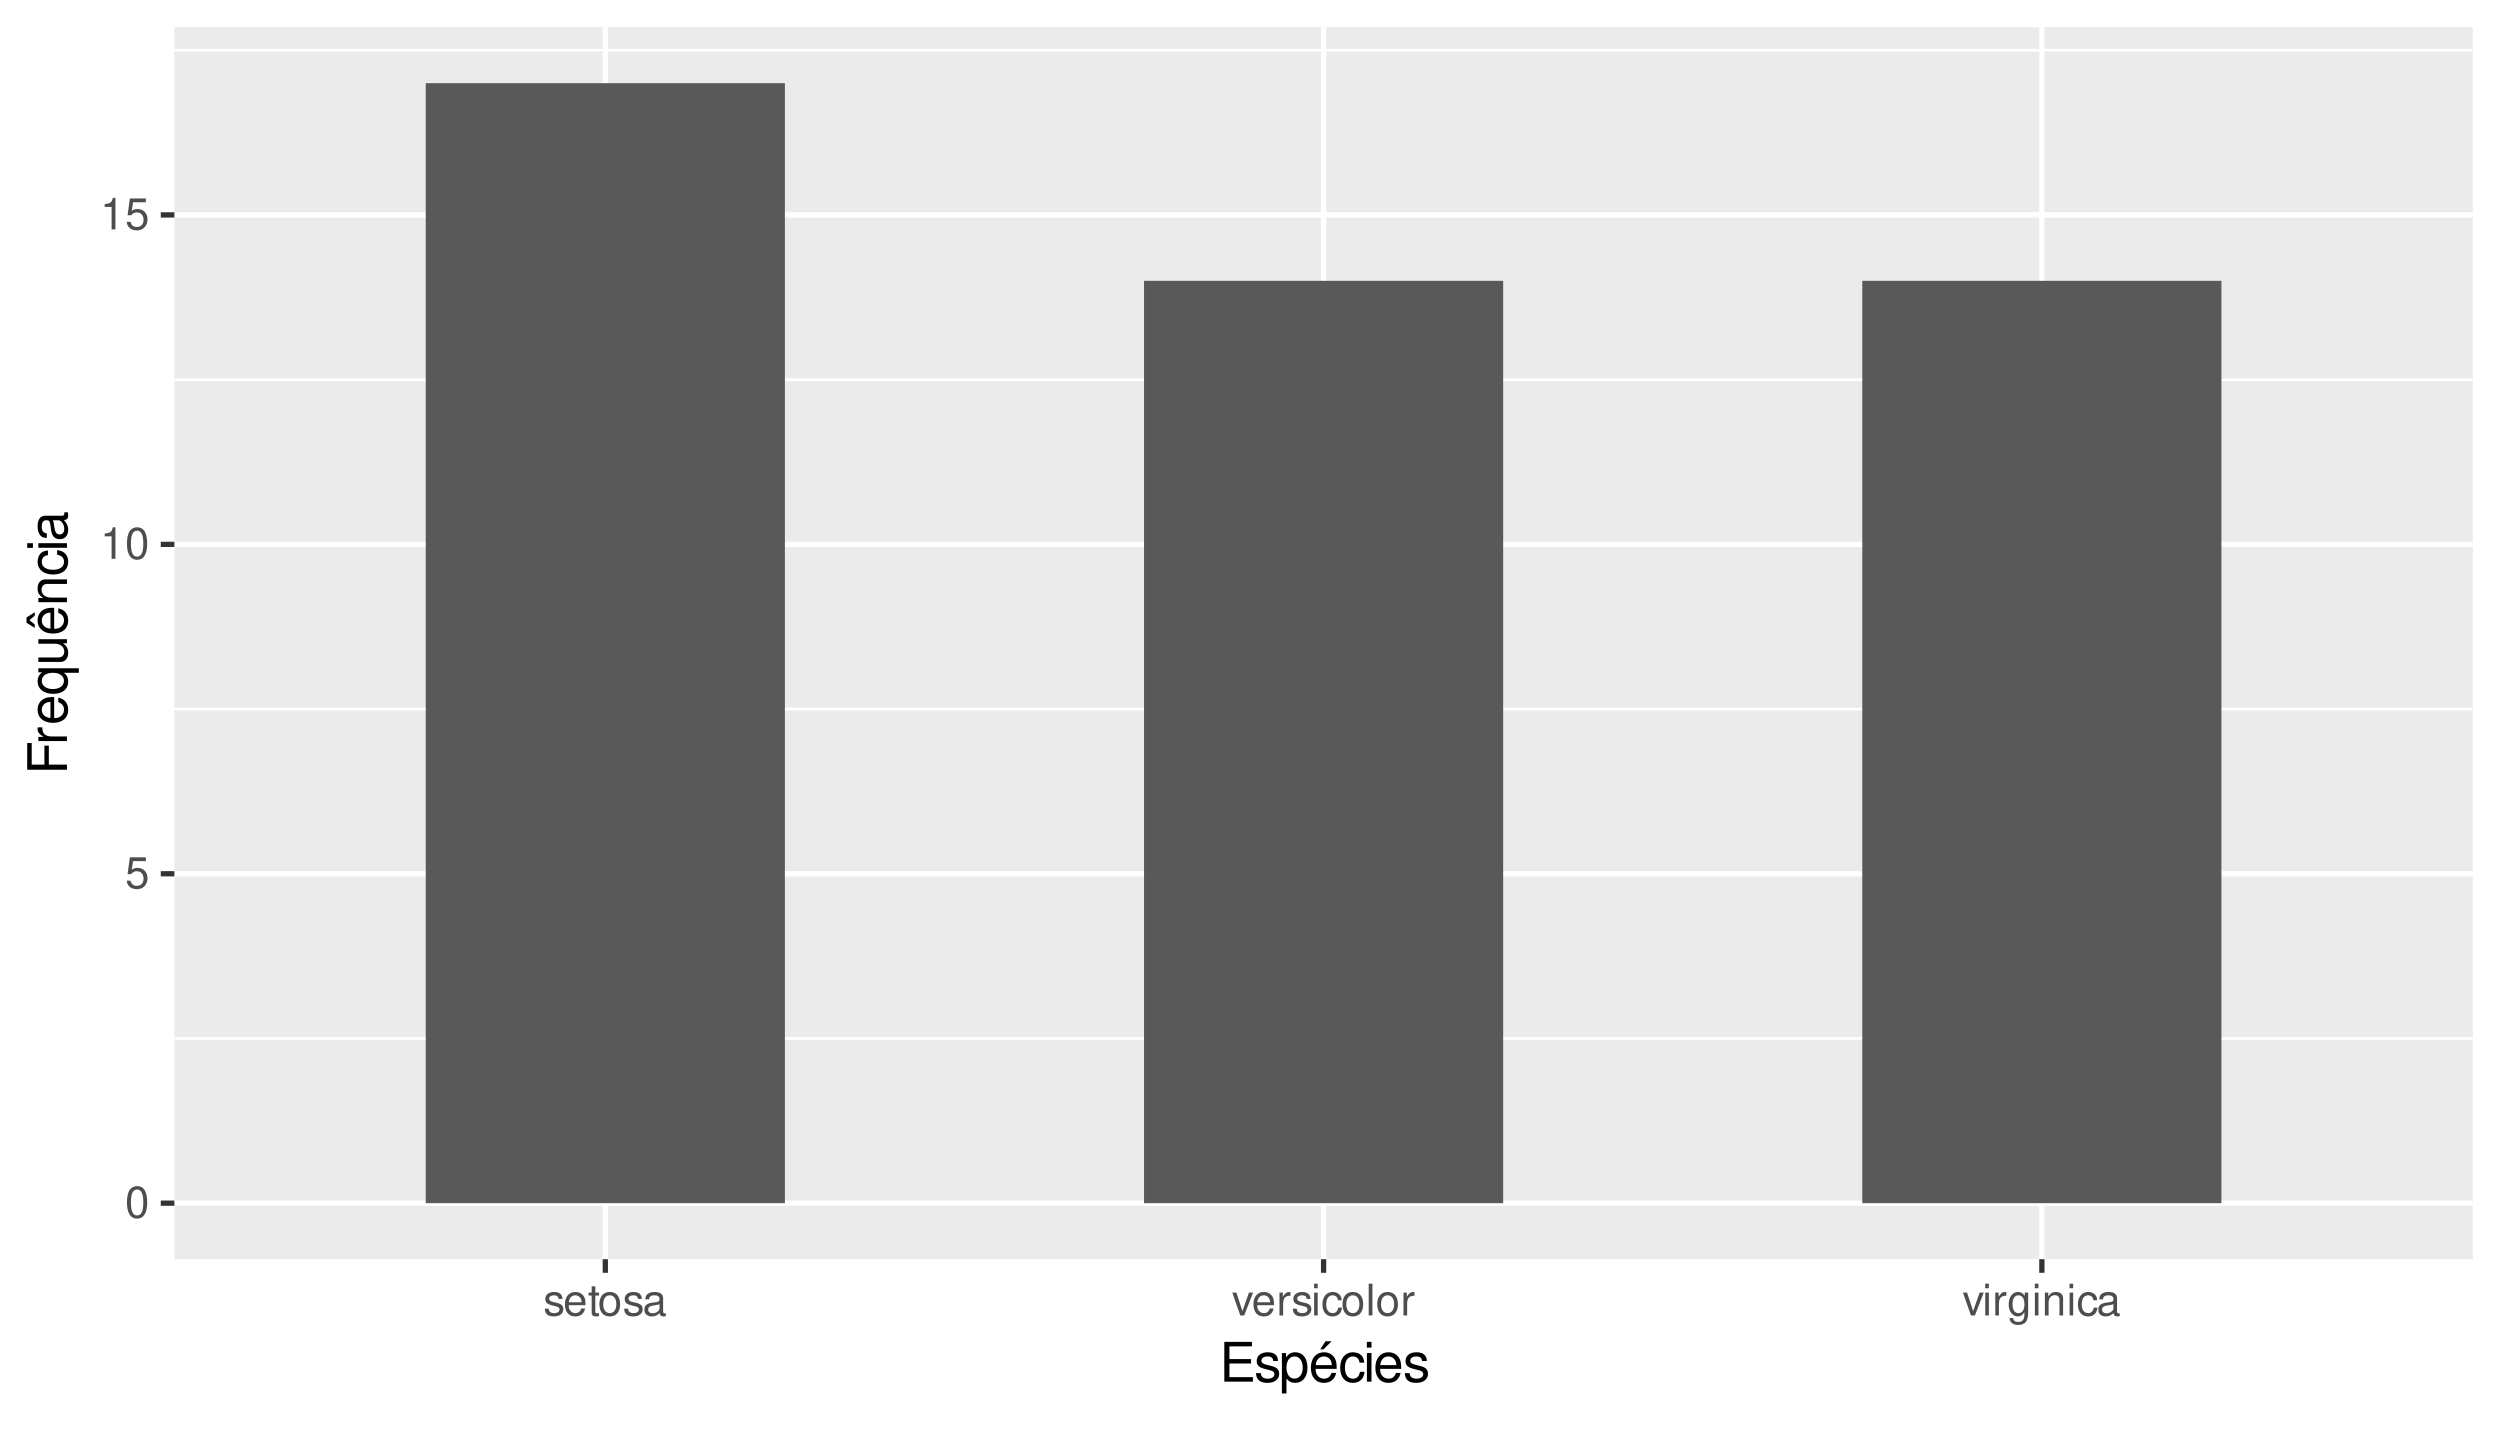
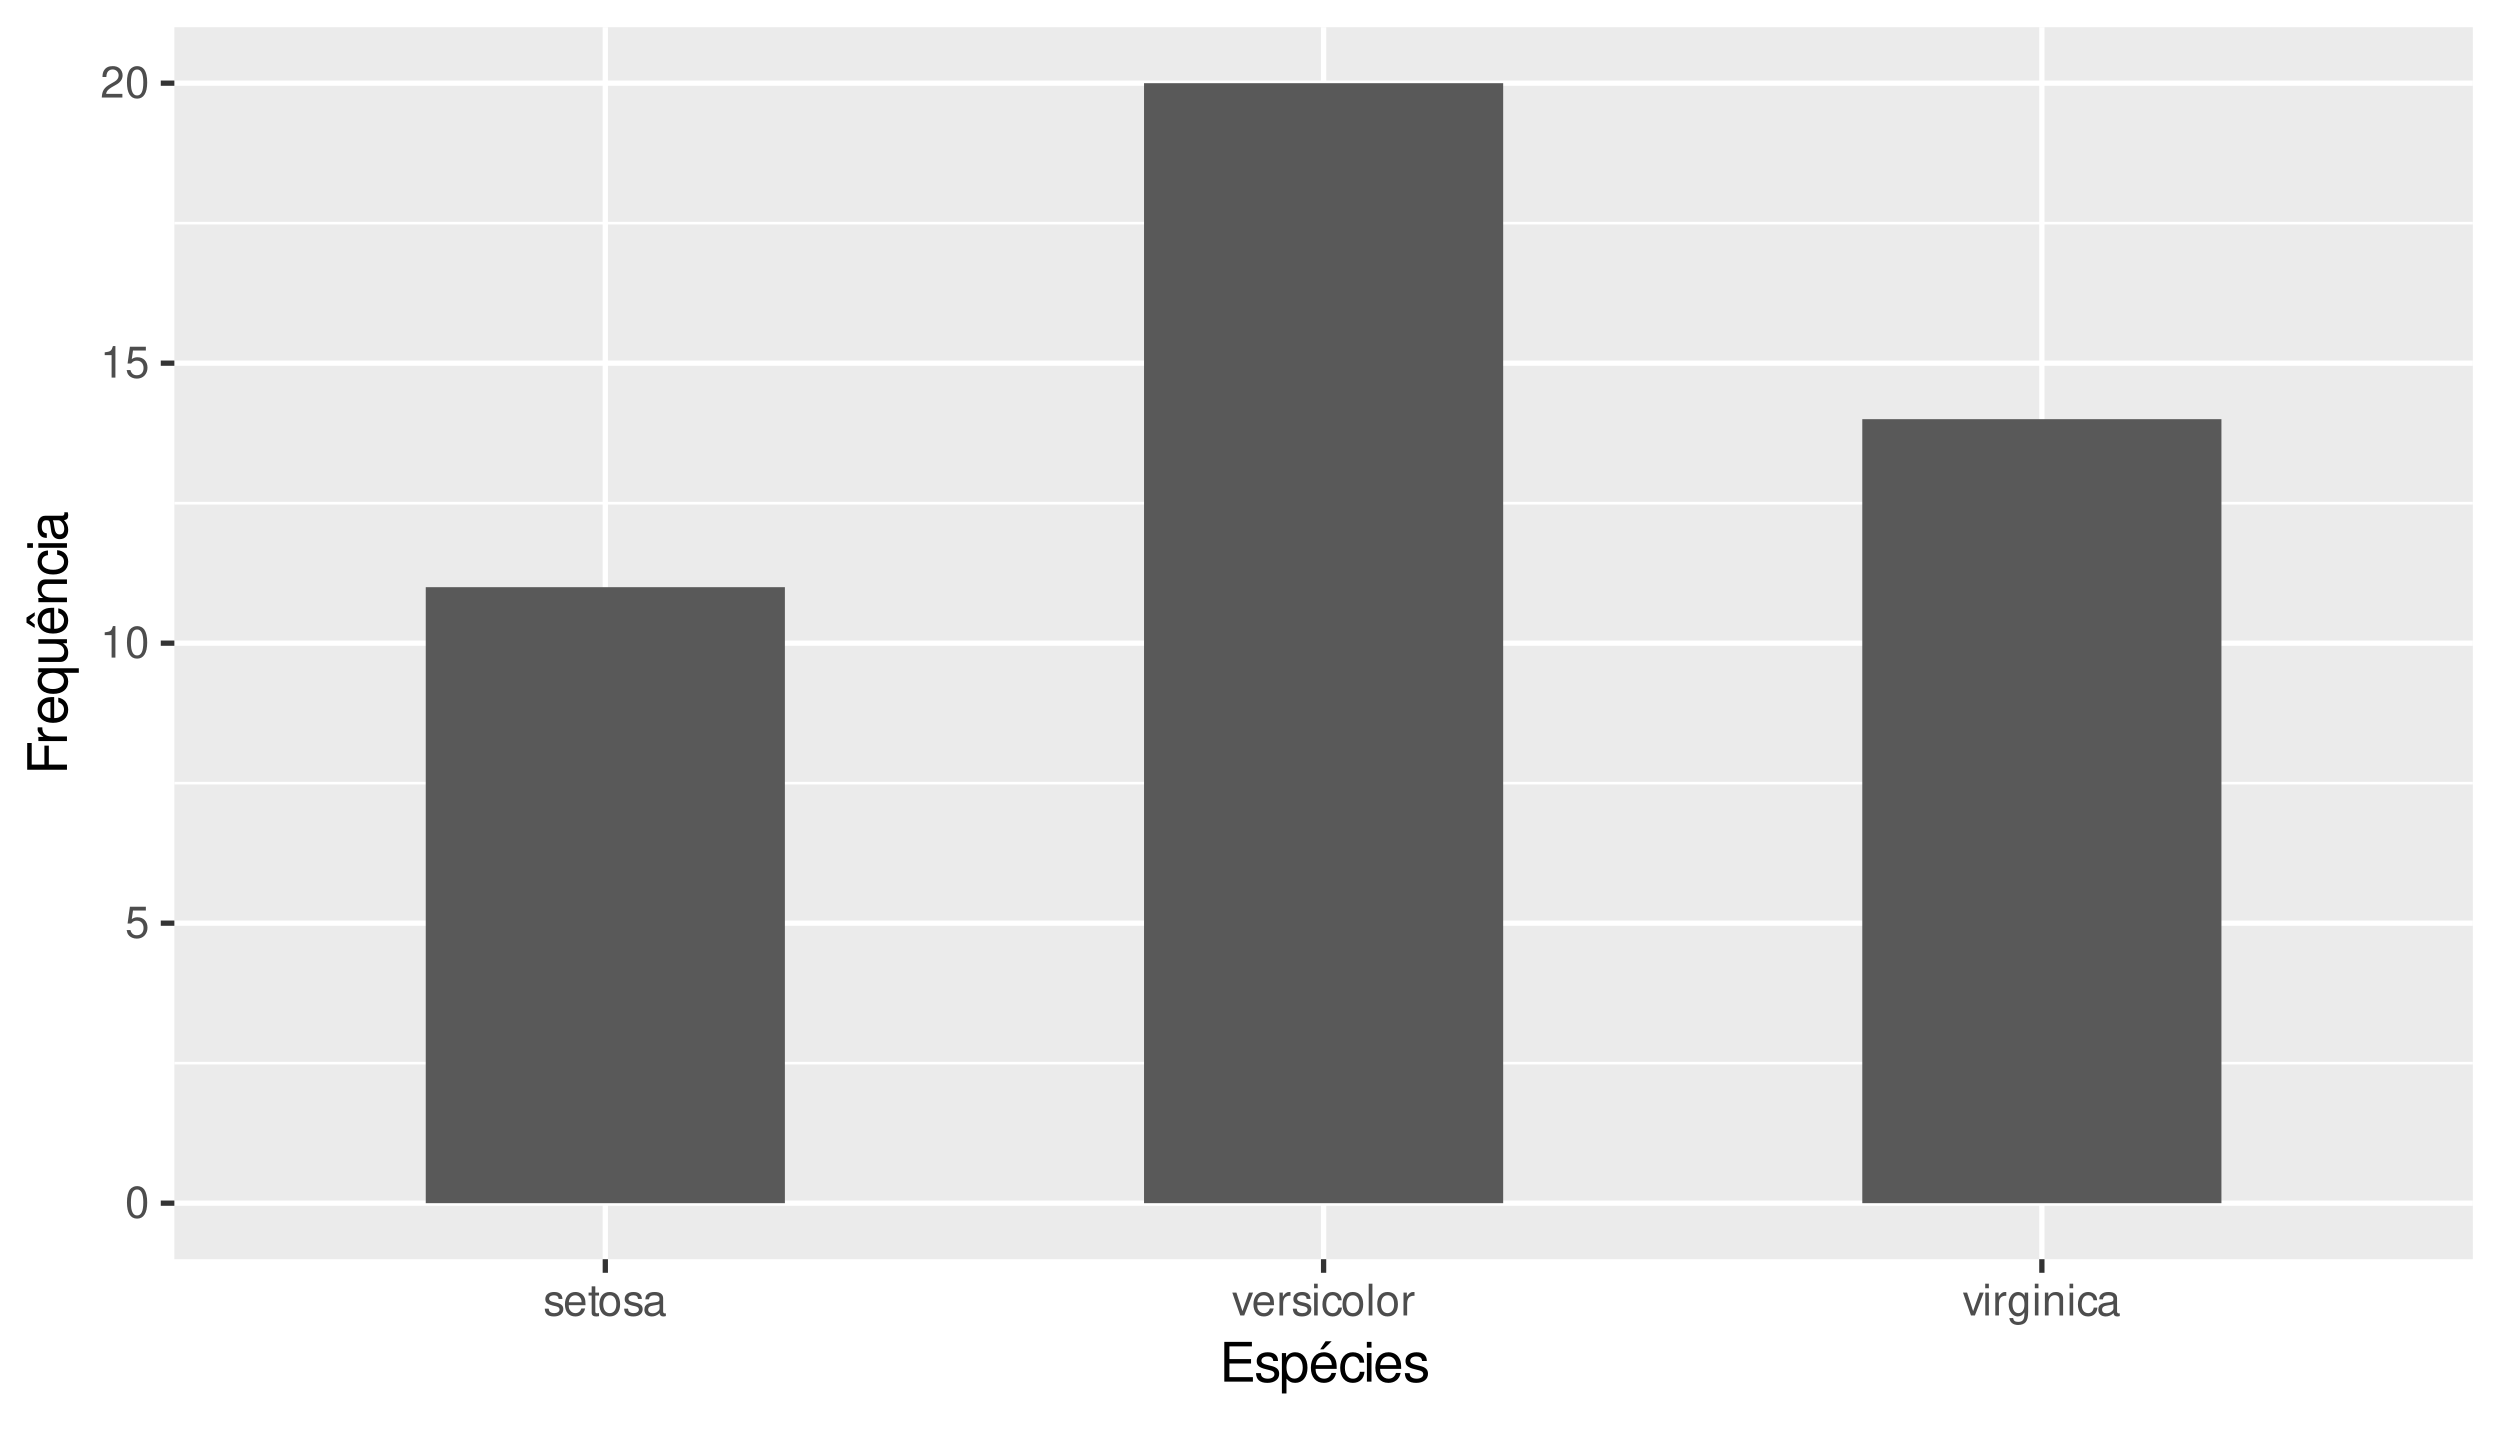
<svg xmlns="http://www.w3.org/2000/svg" xmlns:xlink="http://www.w3.org/1999/xlink" width="504pt" height="288pt" viewBox="0 0 504 288" version="1.1">
  <defs>
    <g>
      <symbol overflow="visible" id="glyph0-0">
        <path style="stroke:none;" d="" />
      </symbol>
      <symbol overflow="visible" id="glyph0-1">
        <path style="stroke:none;" d="M 2.422 -6.359 C 1.844 -6.359 1.312 -6.094 0.984 -5.672 C 0.578 -5.109 0.375 -4.25 0.375 -3.078 C 0.375 -0.938 1.078 0.203 2.422 0.203 C 3.734 0.203 4.453 -0.938 4.453 -3.031 C 4.453 -4.25 4.266 -5.078 3.859 -5.672 C 3.531 -6.109 3.016 -6.359 2.422 -6.359 Z M 2.422 -5.672 C 3.25 -5.672 3.672 -4.828 3.672 -3.094 C 3.672 -1.281 3.266 -0.438 2.406 -0.438 C 1.578 -0.438 1.172 -1.312 1.172 -3.062 C 1.172 -4.828 1.578 -5.672 2.422 -5.672 Z M 2.422 -5.672 " />
      </symbol>
      <symbol overflow="visible" id="glyph0-2">
        <path style="stroke:none;" d="M 4.188 -6.234 L 0.969 -6.234 L 0.5 -2.844 L 1.219 -2.844 C 1.578 -3.266 1.875 -3.422 2.359 -3.422 C 3.203 -3.422 3.719 -2.844 3.719 -1.922 C 3.719 -1.031 3.203 -0.484 2.359 -0.484 C 1.688 -0.484 1.266 -0.828 1.078 -1.531 L 0.312 -1.531 C 0.406 -1.016 0.5 -0.781 0.688 -0.547 C 1.031 -0.078 1.672 0.203 2.375 0.203 C 3.641 0.203 4.516 -0.719 4.516 -2.031 C 4.516 -3.266 3.688 -4.109 2.5 -4.109 C 2.062 -4.109 1.703 -4 1.344 -3.734 L 1.594 -5.469 L 4.188 -5.469 Z M 4.188 -6.234 " />
      </symbol>
      <symbol overflow="visible" id="glyph0-3">
        <path style="stroke:none;" d="M 2.281 -4.531 L 2.281 0 L 3.047 0 L 3.047 -6.359 L 2.547 -6.359 C 2.266 -5.391 2.094 -5.25 0.891 -5.094 L 0.891 -4.531 Z M 2.281 -4.531 " />
      </symbol>
      <symbol overflow="visible" id="glyph0-4">
+         <path style="stroke:none;" d="M 4.453 -0.766 L 1.172 -0.766 C 1.25 -1.297 1.531 -1.625 2.297 -2.094 L 3.172 -2.594 C 4.047 -3.062 4.5 -3.719 4.5 -4.5 C 4.5 -5.031 4.281 -5.531 3.922 -5.875 C 3.547 -6.203 3.094 -6.359 2.5 -6.359 C 1.703 -6.359 1.125 -6.078 0.781 -5.531 C 0.547 -5.203 0.453 -4.797 0.438 -4.156 L 1.219 -4.156 C 1.234 -4.594 1.297 -4.844 1.406 -5.062 C 1.594 -5.438 2 -5.688 2.469 -5.688 C 3.172 -5.688 3.703 -5.172 3.703 -4.484 C 3.703 -3.969 3.406 -3.531 2.859 -3.219 L 2.047 -2.75 C 0.75 -2 0.375 -1.406 0.297 -0.016 L 4.453 -0.016 Z M 4.453 -0.766 " />
+       </symbol>
+       <symbol overflow="visible" id="glyph0-5">
        <path style="stroke:none;" d="M 3.859 -3.328 C 3.844 -4.234 3.25 -4.734 2.188 -4.734 C 1.109 -4.734 0.406 -4.188 0.406 -3.328 C 0.406 -2.609 0.781 -2.266 1.875 -2 L 2.562 -1.844 C 3.062 -1.719 3.266 -1.531 3.266 -1.203 C 3.266 -0.766 2.844 -0.469 2.203 -0.469 C 1.797 -0.469 1.469 -0.594 1.281 -0.781 C 1.172 -0.922 1.125 -1.047 1.078 -1.375 L 0.297 -1.375 C 0.328 -0.312 0.938 0.203 2.141 0.203 C 3.297 0.203 4.031 -0.375 4.031 -1.266 C 4.031 -1.938 3.656 -2.328 2.734 -2.547 L 2.031 -2.703 C 1.438 -2.844 1.172 -3.047 1.172 -3.375 C 1.172 -3.797 1.562 -4.062 2.156 -4.062 C 2.75 -4.062 3.062 -3.812 3.078 -3.328 Z M 3.859 -3.328 " />
      </symbol>
-       <symbol overflow="visible" id="glyph0-5">
+       <symbol overflow="visible" id="glyph0-6">
        <path style="stroke:none;" d="M 4.516 -2.062 C 4.516 -2.766 4.453 -3.188 4.328 -3.531 C 4.031 -4.281 3.328 -4.734 2.469 -4.734 C 1.172 -4.734 0.359 -3.766 0.359 -2.25 C 0.359 -0.719 1.141 0.203 2.453 0.203 C 3.5 0.203 4.234 -0.391 4.422 -1.406 L 3.672 -1.406 C 3.469 -0.797 3.062 -0.469 2.469 -0.469 C 2 -0.469 1.609 -0.688 1.359 -1.078 C 1.188 -1.344 1.125 -1.594 1.125 -2.062 Z M 1.141 -2.656 C 1.203 -3.516 1.719 -4.062 2.453 -4.062 C 3.203 -4.062 3.719 -3.484 3.719 -2.656 Z M 1.141 -2.656 " />
      </symbol>
-       <symbol overflow="visible" id="glyph0-6">
+       <symbol overflow="visible" id="glyph0-7">
        <path style="stroke:none;" d="M 2.234 -4.609 L 1.484 -4.609 L 1.484 -5.875 L 0.75 -5.875 L 0.75 -4.609 L 0.125 -4.609 L 0.125 -4.016 L 0.75 -4.016 L 0.75 -0.531 C 0.75 -0.047 1.062 0.203 1.641 0.203 C 1.828 0.203 1.984 0.188 2.234 0.141 L 2.234 -0.469 C 2.125 -0.453 2.031 -0.438 1.875 -0.438 C 1.562 -0.438 1.484 -0.531 1.484 -0.859 L 1.484 -4.016 L 2.234 -4.016 Z M 2.234 -4.609 " />
      </symbol>
-       <symbol overflow="visible" id="glyph0-7">
+       <symbol overflow="visible" id="glyph0-8">
        <path style="stroke:none;" d="M 2.391 -4.734 C 1.094 -4.734 0.312 -3.812 0.312 -2.266 C 0.312 -0.719 1.094 0.203 2.406 0.203 C 3.703 0.203 4.484 -0.719 4.484 -2.234 C 4.484 -3.828 3.734 -4.734 2.391 -4.734 Z M 2.406 -4.062 C 3.234 -4.062 3.719 -3.391 3.719 -2.25 C 3.719 -1.156 3.203 -0.469 2.406 -0.469 C 1.578 -0.469 1.078 -1.156 1.078 -2.266 C 1.078 -3.391 1.578 -4.062 2.406 -4.062 Z M 2.406 -4.062 " />
      </symbol>
-       <symbol overflow="visible" id="glyph0-8">
+       <symbol overflow="visible" id="glyph0-9">
        <path style="stroke:none;" d="M 4.703 -0.438 C 4.625 -0.406 4.594 -0.406 4.547 -0.406 C 4.297 -0.406 4.156 -0.547 4.156 -0.781 L 4.156 -3.484 C 4.156 -4.297 3.547 -4.734 2.422 -4.734 C 1.734 -4.734 1.203 -4.547 0.891 -4.203 C 0.672 -3.969 0.594 -3.703 0.578 -3.25 L 1.312 -3.25 C 1.375 -3.812 1.703 -4.062 2.391 -4.062 C 3.062 -4.062 3.422 -3.812 3.422 -3.375 L 3.422 -3.188 C 3.406 -2.875 3.25 -2.75 2.656 -2.672 C 1.625 -2.547 1.453 -2.5 1.172 -2.391 C 0.641 -2.156 0.375 -1.766 0.375 -1.156 C 0.375 -0.328 0.953 0.203 1.875 0.203 C 2.469 0.203 2.922 0 3.453 -0.469 C 3.5 0 3.734 0.203 4.203 0.203 C 4.359 0.203 4.453 0.188 4.703 0.125 Z M 3.422 -1.453 C 3.422 -1.203 3.359 -1.062 3.125 -0.859 C 2.828 -0.578 2.469 -0.438 2.047 -0.438 C 1.469 -0.438 1.141 -0.719 1.141 -1.172 C 1.141 -1.656 1.453 -1.906 2.25 -2.016 C 3.031 -2.125 3.172 -2.156 3.422 -2.281 Z M 3.422 -1.453 " />
      </symbol>
-       <symbol overflow="visible" id="glyph0-9">
+       <symbol overflow="visible" id="glyph0-10">
        <path style="stroke:none;" d="M 2.5 0 L 4.281 -4.609 L 3.453 -4.609 L 2.141 -0.875 L 0.922 -4.609 L 0.094 -4.609 L 1.703 0 Z M 2.5 0 " />
      </symbol>
-       <symbol overflow="visible" id="glyph0-10">
+       <symbol overflow="visible" id="glyph0-11">
        <path style="stroke:none;" d="M 0.609 -4.609 L 0.609 0 L 1.344 0 L 1.344 -2.391 C 1.359 -3.5 1.812 -4 2.828 -3.969 L 2.828 -4.719 C 2.703 -4.734 2.625 -4.734 2.547 -4.734 C 2.062 -4.734 1.703 -4.453 1.281 -3.781 L 1.281 -4.609 Z M 0.609 -4.609 " />
      </symbol>
-       <symbol overflow="visible" id="glyph0-11">
+       <symbol overflow="visible" id="glyph0-12">
        <path style="stroke:none;" d="M 1.312 -4.609 L 0.594 -4.609 L 0.594 0 L 1.312 0 Z M 1.312 -6.406 L 0.578 -6.406 L 0.578 -5.484 L 1.312 -5.484 Z M 1.312 -6.406 " />
      </symbol>
-       <symbol overflow="visible" id="glyph0-12">
+       <symbol overflow="visible" id="glyph0-13">
        <path style="stroke:none;" d="M 4.141 -3.062 C 4.109 -3.516 4.016 -3.797 3.828 -4.062 C 3.516 -4.484 2.969 -4.734 2.328 -4.734 C 1.078 -4.734 0.266 -3.75 0.266 -2.219 C 0.266 -0.734 1.062 0.203 2.312 0.203 C 3.406 0.203 4.109 -0.453 4.203 -1.578 L 3.453 -1.578 C 3.328 -0.844 2.953 -0.469 2.328 -0.469 C 1.516 -0.469 1.031 -1.141 1.031 -2.219 C 1.031 -3.375 1.516 -4.062 2.312 -4.062 C 2.922 -4.062 3.312 -3.703 3.406 -3.062 Z M 4.141 -3.062 " />
      </symbol>
-       <symbol overflow="visible" id="glyph0-13">
+       <symbol overflow="visible" id="glyph0-14">
        <path style="stroke:none;" d="M 1.344 -6.406 L 0.594 -6.406 L 0.594 0 L 1.344 0 Z M 1.344 -6.406 " />
      </symbol>
-       <symbol overflow="visible" id="glyph0-14">
+       <symbol overflow="visible" id="glyph0-15">
        <path style="stroke:none;" d="M 3.547 -4.609 L 3.547 -3.938 C 3.188 -4.5 2.781 -4.734 2.203 -4.734 C 1.078 -4.734 0.312 -3.703 0.312 -2.219 C 0.312 -1.453 0.5 -0.891 0.891 -0.422 C 1.234 -0.016 1.672 0.203 2.141 0.203 C 2.703 0.203 3.094 -0.047 3.484 -0.625 L 3.484 -0.391 C 3.484 0.844 3.141 1.297 2.219 1.297 C 1.594 1.297 1.281 1.062 1.203 0.531 L 0.453 0.531 C 0.531 1.375 1.203 1.922 2.203 1.922 C 2.891 1.922 3.453 1.703 3.75 1.328 C 4.094 0.891 4.234 0.328 4.234 -0.75 L 4.234 -4.609 Z M 2.266 -4.062 C 3.047 -4.062 3.484 -3.406 3.484 -2.25 C 3.484 -1.125 3.031 -0.469 2.266 -0.469 C 1.516 -0.469 1.078 -1.141 1.078 -2.266 C 1.078 -3.391 1.516 -4.062 2.266 -4.062 Z M 2.266 -4.062 " />
      </symbol>
-       <symbol overflow="visible" id="glyph0-15">
+       <symbol overflow="visible" id="glyph0-16">
        <path style="stroke:none;" d="M 0.609 -4.609 L 0.609 0 L 1.359 0 L 1.359 -2.547 C 1.359 -3.484 1.844 -4.094 2.609 -4.094 C 3.188 -4.094 3.547 -3.75 3.547 -3.188 L 3.547 0 L 4.281 0 L 4.281 -3.484 C 4.281 -4.25 3.719 -4.734 2.828 -4.734 C 2.141 -4.734 1.703 -4.484 1.297 -3.828 L 1.297 -4.609 Z M 0.609 -4.609 " />
      </symbol>
      <symbol overflow="visible" id="glyph1-0">
        <path style="stroke:none;" d="" />
      </symbol>
      <symbol overflow="visible" id="glyph1-1">
        <path style="stroke:none;" d="M 2.016 -3.656 L 6.375 -3.656 L 6.375 -4.547 L 2.016 -4.547 L 2.016 -7.109 L 6.547 -7.109 L 6.547 -8.016 L 0.984 -8.016 L 0.984 0 L 6.75 0 L 6.75 -0.906 L 2.016 -0.906 Z M 2.016 -3.656 " />
      </symbol>
      <symbol overflow="visible" id="glyph1-2">
        <path style="stroke:none;" d="M 4.812 -4.156 C 4.812 -5.297 4.062 -5.922 2.734 -5.922 C 1.391 -5.922 0.516 -5.234 0.516 -4.172 C 0.516 -3.266 0.984 -2.844 2.344 -2.516 L 3.203 -2.297 C 3.844 -2.141 4.094 -1.906 4.094 -1.5 C 4.094 -0.953 3.547 -0.594 2.75 -0.594 C 2.25 -0.594 1.844 -0.734 1.609 -0.984 C 1.469 -1.141 1.391 -1.312 1.344 -1.719 L 0.375 -1.719 C 0.422 -0.391 1.172 0.25 2.672 0.25 C 4.125 0.25 5.047 -0.469 5.047 -1.578 C 5.047 -2.438 4.562 -2.906 3.422 -3.172 L 2.547 -3.391 C 1.797 -3.562 1.469 -3.812 1.469 -4.219 C 1.469 -4.75 1.953 -5.078 2.688 -5.078 C 3.438 -5.078 3.828 -4.766 3.844 -4.156 Z M 4.812 -4.156 " />
      </symbol>
      <symbol overflow="visible" id="glyph1-3">
        <path style="stroke:none;" d="M 0.594 2.391 L 1.516 2.391 L 1.516 -0.609 C 2 -0.016 2.547 0.25 3.281 0.25 C 4.781 0.25 5.75 -0.953 5.75 -2.781 C 5.75 -4.719 4.812 -5.922 3.281 -5.922 C 2.5 -5.922 1.875 -5.578 1.438 -4.891 L 1.438 -5.766 L 0.594 -5.766 Z M 3.125 -5.078 C 4.141 -5.078 4.797 -4.188 4.797 -2.812 C 4.797 -1.5 4.125 -0.609 3.125 -0.609 C 2.141 -0.609 1.516 -1.484 1.516 -2.844 C 1.516 -4.188 2.141 -5.078 3.125 -5.078 Z M 3.125 -5.078 " />
      </symbol>
      <symbol overflow="visible" id="glyph1-4">
        <path style="stroke:none;" d="M 5.641 -2.578 C 5.641 -3.453 5.578 -3.984 5.406 -4.406 C 5.031 -5.359 4.156 -5.922 3.078 -5.922 C 1.469 -5.922 0.438 -4.703 0.438 -2.812 C 0.438 -0.906 1.438 0.25 3.062 0.25 C 4.375 0.25 5.297 -0.5 5.516 -1.75 L 4.594 -1.75 C 4.344 -0.984 3.828 -0.594 3.094 -0.594 C 2.516 -0.594 2.016 -0.859 1.703 -1.344 C 1.484 -1.672 1.406 -2 1.391 -2.578 Z M 1.422 -3.328 C 1.5 -4.391 2.141 -5.078 3.062 -5.078 C 4 -5.078 4.656 -4.359 4.656 -3.328 Z M 3.391 -8.141 L 2.328 -6.516 L 2.984 -6.516 L 4.625 -8.141 Z M 3.391 -8.141 " />
      </symbol>
      <symbol overflow="visible" id="glyph1-5">
        <path style="stroke:none;" d="M 5.188 -3.828 C 5.141 -4.391 5.016 -4.75 4.797 -5.078 C 4.406 -5.609 3.703 -5.922 2.906 -5.922 C 1.344 -5.922 0.344 -4.703 0.344 -2.781 C 0.344 -0.922 1.328 0.25 2.891 0.25 C 4.266 0.25 5.141 -0.578 5.25 -1.984 L 4.328 -1.984 C 4.172 -1.062 3.703 -0.594 2.922 -0.594 C 1.906 -0.594 1.297 -1.422 1.297 -2.781 C 1.297 -4.219 1.891 -5.078 2.891 -5.078 C 3.656 -5.078 4.141 -4.625 4.25 -3.828 Z M 5.188 -3.828 " />
      </symbol>
      <symbol overflow="visible" id="glyph1-6">
        <path style="stroke:none;" d="M 1.656 -5.766 L 0.734 -5.766 L 0.734 0 L 1.656 0 Z M 1.656 -8.016 L 0.719 -8.016 L 0.719 -6.859 L 1.656 -6.859 Z M 1.656 -8.016 " />
      </symbol>
      <symbol overflow="visible" id="glyph1-7">
        <path style="stroke:none;" d="M 5.641 -2.578 C 5.641 -3.453 5.578 -3.984 5.406 -4.406 C 5.031 -5.359 4.156 -5.922 3.078 -5.922 C 1.469 -5.922 0.438 -4.703 0.438 -2.812 C 0.438 -0.906 1.438 0.25 3.062 0.25 C 4.375 0.25 5.297 -0.5 5.516 -1.75 L 4.594 -1.75 C 4.344 -0.984 3.828 -0.594 3.094 -0.594 C 2.516 -0.594 2.016 -0.859 1.703 -1.344 C 1.484 -1.672 1.406 -2 1.391 -2.578 Z M 1.422 -3.328 C 1.5 -4.391 2.141 -5.078 3.062 -5.078 C 4 -5.078 4.656 -4.359 4.656 -3.328 Z M 1.422 -3.328 " />
      </symbol>
      <symbol overflow="visible" id="glyph2-0">
        <path style="stroke:none;" d="" />
      </symbol>
      <symbol overflow="visible" id="glyph2-1">
        <path style="stroke:none;" d="M -3.656 -2.016 L -3.656 -5.844 L -4.547 -5.844 L -4.547 -2.016 L -7.109 -2.016 L -7.109 -6.375 L -8.016 -6.375 L -8.016 -0.984 L 0 -0.984 L 0 -2.016 Z M -3.656 -2.016 " />
      </symbol>
      <symbol overflow="visible" id="glyph2-2">
        <path style="stroke:none;" d="M -5.766 -0.766 L 0 -0.766 L 0 -1.688 L -2.984 -1.688 C -4.375 -1.688 -5 -2.266 -4.969 -3.531 L -5.891 -3.531 C -5.922 -3.375 -5.922 -3.281 -5.922 -3.172 C -5.922 -2.578 -5.578 -2.141 -4.719 -1.609 L -5.766 -1.609 Z M -5.766 -0.766 " />
      </symbol>
      <symbol overflow="visible" id="glyph2-3">
        <path style="stroke:none;" d="M -2.578 -5.641 C -3.453 -5.641 -3.984 -5.578 -4.406 -5.406 C -5.359 -5.031 -5.922 -4.156 -5.922 -3.078 C -5.922 -1.469 -4.703 -0.438 -2.812 -0.438 C -0.906 -0.438 0.25 -1.438 0.25 -3.062 C 0.25 -4.375 -0.5 -5.297 -1.75 -5.516 L -1.75 -4.594 C -0.984 -4.344 -0.594 -3.828 -0.594 -3.094 C -0.594 -2.516 -0.859 -2.016 -1.344 -1.703 C -1.672 -1.484 -2 -1.406 -2.578 -1.391 Z M -3.328 -1.422 C -4.391 -1.5 -5.078 -2.141 -5.078 -3.062 C -5.078 -4 -4.359 -4.656 -3.328 -4.656 Z M -3.328 -1.422 " />
      </symbol>
      <symbol overflow="visible" id="glyph2-4">
        <path style="stroke:none;" d="M 2.391 -5.438 L -5.766 -5.438 L -5.766 -4.625 L -5 -4.625 C -5.594 -4.203 -5.922 -3.547 -5.922 -2.797 C -5.922 -1.281 -4.688 -0.281 -2.766 -0.281 C -0.906 -0.281 0.25 -1.219 0.25 -2.75 C 0.25 -3.547 -0.031 -4.109 -0.656 -4.531 L 2.391 -4.531 Z M -5.078 -2.922 C -5.078 -3.906 -4.203 -4.531 -2.812 -4.531 C -1.484 -4.531 -0.609 -3.891 -0.609 -2.922 C -0.609 -1.906 -1.5 -1.25 -2.844 -1.25 C -4.188 -1.25 -5.078 -1.906 -5.078 -2.922 Z M -5.078 -2.922 " />
      </symbol>
      <symbol overflow="visible" id="glyph2-5">
        <path style="stroke:none;" d="M 0 -5.297 L -5.766 -5.297 L -5.766 -4.391 L -2.5 -4.391 C -1.312 -4.391 -0.547 -3.766 -0.547 -2.812 C -0.547 -2.094 -0.984 -1.625 -1.688 -1.625 L -5.766 -1.625 L -5.766 -0.719 L -1.312 -0.719 C -0.359 -0.719 0.25 -1.438 0.25 -2.547 C 0.25 -3.406 -0.047 -3.938 -0.797 -4.484 L 0 -4.484 Z M 0 -5.297 " />
      </symbol>
      <symbol overflow="visible" id="glyph2-6">
        <path style="stroke:none;" d="M -2.578 -5.641 C -3.453 -5.641 -3.984 -5.578 -4.406 -5.406 C -5.359 -5.031 -5.922 -4.156 -5.922 -3.078 C -5.922 -1.469 -4.703 -0.438 -2.812 -0.438 C -0.906 -0.438 0.25 -1.438 0.25 -3.062 C 0.25 -4.375 -0.5 -5.297 -1.75 -5.516 L -1.75 -4.594 C -0.984 -4.344 -0.594 -3.828 -0.594 -3.094 C -0.594 -2.516 -0.859 -2.016 -1.344 -1.703 C -1.672 -1.484 -2 -1.406 -2.578 -1.391 Z M -3.328 -1.422 C -4.391 -1.5 -5.078 -2.141 -5.078 -3.062 C -5.078 -4 -4.359 -4.656 -3.328 -4.656 Z M -8.156 -2.625 L -6.5 -1.578 L -6.5 -2.281 L -7.562 -3.141 L -6.5 -4.031 L -6.5 -4.734 L -8.156 -3.672 Z M -8.156 -2.625 " />
      </symbol>
      <symbol overflow="visible" id="glyph2-7">
        <path style="stroke:none;" d="M -5.766 -0.766 L 0 -0.766 L 0 -1.688 L -3.172 -1.688 C -4.359 -1.688 -5.125 -2.312 -5.125 -3.25 C -5.125 -3.984 -4.688 -4.438 -4 -4.438 L 0 -4.438 L 0 -5.359 L -4.359 -5.359 C -5.312 -5.359 -5.922 -4.641 -5.922 -3.531 C -5.922 -2.672 -5.594 -2.125 -4.797 -1.609 L -5.766 -1.609 Z M -5.766 -0.766 " />
      </symbol>
      <symbol overflow="visible" id="glyph2-8">
        <path style="stroke:none;" d="M -3.828 -5.188 C -4.391 -5.141 -4.75 -5.016 -5.078 -4.797 C -5.609 -4.406 -5.922 -3.703 -5.922 -2.906 C -5.922 -1.344 -4.703 -0.344 -2.781 -0.344 C -0.922 -0.344 0.25 -1.328 0.25 -2.891 C 0.25 -4.266 -0.578 -5.141 -1.984 -5.25 L -1.984 -4.328 C -1.062 -4.172 -0.594 -3.703 -0.594 -2.922 C -0.594 -1.906 -1.422 -1.297 -2.781 -1.297 C -4.219 -1.297 -5.078 -1.891 -5.078 -2.891 C -5.078 -3.656 -4.625 -4.141 -3.828 -4.25 Z M -3.828 -5.188 " />
      </symbol>
      <symbol overflow="visible" id="glyph2-9">
        <path style="stroke:none;" d="M -5.766 -1.656 L -5.766 -0.734 L 0 -0.734 L 0 -1.656 Z M -8.016 -1.656 L -8.016 -0.719 L -6.859 -0.719 L -6.859 -1.656 Z M -8.016 -1.656 " />
      </symbol>
      <symbol overflow="visible" id="glyph2-10">
        <path style="stroke:none;" d="M -0.531 -5.891 C -0.516 -5.781 -0.516 -5.734 -0.516 -5.688 C -0.516 -5.375 -0.688 -5.188 -0.969 -5.188 L -4.359 -5.188 C -5.375 -5.188 -5.922 -4.438 -5.922 -3.031 C -5.922 -2.172 -5.688 -1.5 -5.266 -1.109 C -4.969 -0.844 -4.625 -0.734 -4.062 -0.719 L -4.062 -1.641 C -4.766 -1.719 -5.078 -2.141 -5.078 -2.984 C -5.078 -3.828 -4.781 -4.281 -4.219 -4.281 L -3.984 -4.281 C -3.594 -4.266 -3.438 -4.062 -3.344 -3.328 C -3.172 -2.031 -3.141 -1.828 -2.984 -1.469 C -2.703 -0.797 -2.203 -0.469 -1.453 -0.469 C -0.406 -0.469 0.25 -1.188 0.25 -2.359 C 0.25 -3.078 0 -3.656 -0.594 -4.312 C 0 -4.375 0.25 -4.656 0.25 -5.266 C 0.25 -5.453 0.234 -5.578 0.156 -5.891 Z M -1.812 -4.281 C -1.5 -4.281 -1.312 -4.188 -1.062 -3.922 C -0.719 -3.547 -0.547 -3.094 -0.547 -2.547 C -0.547 -1.844 -0.891 -1.422 -1.469 -1.422 C -2.078 -1.422 -2.391 -1.812 -2.531 -2.812 C -2.656 -3.781 -2.703 -3.969 -2.844 -4.281 Z M -1.812 -4.281 " />
      </symbol>
    </g>
    <clipPath id="clip1">
      <path d="M 35.152 5.48 L 498.523 5.48 L 498.523 253.852 L 35.152 253.852 Z M 35.152 5.48 " />
    </clipPath>
    <clipPath id="clip2">
-       <path d="M 35.152 209 L 498.523 209 L 498.523 210 L 35.152 210 Z M 35.152 209 " />
+       <path d="M 35.152 214 L 498.523 214 L 498.523 215 L 35.152 215 Z M 35.152 214 " />
    </clipPath>
    <clipPath id="clip3">
-       <path d="M 35.152 142 L 498.523 142 L 498.523 144 L 35.152 144 Z M 35.152 142 " />
+       <path d="M 35.152 157 L 498.523 157 L 498.523 159 L 35.152 159 Z M 35.152 157 " />
    </clipPath>
    <clipPath id="clip4">
-       <path d="M 35.152 76 L 498.523 76 L 498.523 77 L 35.152 77 Z M 35.152 76 " />
+       <path d="M 35.152 101 L 498.523 101 L 498.523 102 L 35.152 102 Z M 35.152 101 " />
    </clipPath>
    <clipPath id="clip5">
-       <path d="M 35.152 9 L 498.523 9 L 498.523 11 L 35.152 11 Z M 35.152 9 " />
+       <path d="M 35.152 44 L 498.523 44 L 498.523 46 L 35.152 46 Z M 35.152 44 " />
    </clipPath>
    <clipPath id="clip6">
      <path d="M 35.152 242 L 498.523 242 L 498.523 244 L 35.152 244 Z M 35.152 242 " />
    </clipPath>
    <clipPath id="clip7">
-       <path d="M 35.152 175 L 498.523 175 L 498.523 177 L 35.152 177 Z M 35.152 175 " />
+       <path d="M 35.152 185 L 498.523 185 L 498.523 187 L 35.152 187 Z M 35.152 185 " />
    </clipPath>
    <clipPath id="clip8">
-       <path d="M 35.152 109 L 498.523 109 L 498.523 111 L 35.152 111 Z M 35.152 109 " />
+       <path d="M 35.152 129 L 498.523 129 L 498.523 131 L 35.152 131 Z M 35.152 129 " />
    </clipPath>
    <clipPath id="clip9">
-       <path d="M 35.152 42 L 498.523 42 L 498.523 44 L 35.152 44 Z M 35.152 42 " />
+       <path d="M 35.152 72 L 498.523 72 L 498.523 74 L 35.152 74 Z M 35.152 72 " />
    </clipPath>
    <clipPath id="clip10">
+       <path d="M 35.152 16 L 498.523 16 L 498.523 18 L 35.152 18 Z M 35.152 16 " />
+     </clipPath>
+     <clipPath id="clip11">
      <path d="M 121 5.48 L 123 5.48 L 123 253.852 L 121 253.852 Z M 121 5.48 " />
    </clipPath>
-     <clipPath id="clip11">
+     <clipPath id="clip12">
      <path d="M 266 5.48 L 268 5.48 L 268 253.852 L 266 253.852 Z M 266 5.48 " />
    </clipPath>
-     <clipPath id="clip12">
+     <clipPath id="clip13">
      <path d="M 411 5.48 L 413 5.48 L 413 253.852 L 411 253.852 Z M 411 5.48 " />
    </clipPath>
  </defs>
  <g id="surface40">
    <rect x="0" y="0" width="504" height="288" style="fill:rgb(100%,100%,100%);fill-opacity:1;stroke:none;" />
    <rect x="0" y="0" width="504" height="288" style="fill:rgb(100%,100%,100%);fill-opacity:1;stroke:none;" />
    <path style="fill:none;stroke-width:1.067;stroke-linecap:round;stroke-linejoin:round;stroke:rgb(100%,100%,100%);stroke-opacity:1;stroke-miterlimit:10;" d="M 0 288 L 504 288 L 504 0 L 0 0 Z M 0 288 " />
    <g clip-path="url(#clip1)" clip-rule="nonzero">
      <path style=" stroke:none;fill-rule:nonzero;fill:rgb(92.157%,92.157%,92.157%);fill-opacity:1;" d="M 35.152 253.848 L 498.523 253.848 L 498.523 5.477 L 35.152 5.477 Z M 35.152 253.848 " />
    </g>
    <g clip-path="url(#clip2)" clip-rule="nonzero">
-       <path style="fill:none;stroke-width:0.533;stroke-linecap:butt;stroke-linejoin:round;stroke:rgb(100%,100%,100%);stroke-opacity:1;stroke-miterlimit:10;" d="M 35.152 209.355 L 498.52 209.355 " />
+       <path style="fill:none;stroke-width:0.533;stroke-linecap:butt;stroke-linejoin:round;stroke:rgb(100%,100%,100%);stroke-opacity:1;stroke-miterlimit:10;" d="M 35.152 214.336 L 498.52 214.336 " />
    </g>
    <g clip-path="url(#clip3)" clip-rule="nonzero">
-       <path style="fill:none;stroke-width:0.533;stroke-linecap:butt;stroke-linejoin:round;stroke:rgb(100%,100%,100%);stroke-opacity:1;stroke-miterlimit:10;" d="M 35.152 142.945 L 498.52 142.945 " />
+       <path style="fill:none;stroke-width:0.533;stroke-linecap:butt;stroke-linejoin:round;stroke:rgb(100%,100%,100%);stroke-opacity:1;stroke-miterlimit:10;" d="M 35.152 157.887 L 498.52 157.887 " />
    </g>
    <g clip-path="url(#clip4)" clip-rule="nonzero">
-       <path style="fill:none;stroke-width:0.533;stroke-linecap:butt;stroke-linejoin:round;stroke:rgb(100%,100%,100%);stroke-opacity:1;stroke-miterlimit:10;" d="M 35.152 76.539 L 498.52 76.539 " />
+       <path style="fill:none;stroke-width:0.533;stroke-linecap:butt;stroke-linejoin:round;stroke:rgb(100%,100%,100%);stroke-opacity:1;stroke-miterlimit:10;" d="M 35.152 101.441 L 498.52 101.441 " />
    </g>
    <g clip-path="url(#clip5)" clip-rule="nonzero">
-       <path style="fill:none;stroke-width:0.533;stroke-linecap:butt;stroke-linejoin:round;stroke:rgb(100%,100%,100%);stroke-opacity:1;stroke-miterlimit:10;" d="M 35.152 10.129 L 498.52 10.129 " />
+       <path style="fill:none;stroke-width:0.533;stroke-linecap:butt;stroke-linejoin:round;stroke:rgb(100%,100%,100%);stroke-opacity:1;stroke-miterlimit:10;" d="M 35.152 44.992 L 498.52 44.992 " />
    </g>
    <g clip-path="url(#clip6)" clip-rule="nonzero">
      <path style="fill:none;stroke-width:1.067;stroke-linecap:butt;stroke-linejoin:round;stroke:rgb(100%,100%,100%);stroke-opacity:1;stroke-miterlimit:10;" d="M 35.152 242.559 L 498.52 242.559 " />
    </g>
    <g clip-path="url(#clip7)" clip-rule="nonzero">
-       <path style="fill:none;stroke-width:1.067;stroke-linecap:butt;stroke-linejoin:round;stroke:rgb(100%,100%,100%);stroke-opacity:1;stroke-miterlimit:10;" d="M 35.152 176.152 L 498.52 176.152 " />
+       <path style="fill:none;stroke-width:1.067;stroke-linecap:butt;stroke-linejoin:round;stroke:rgb(100%,100%,100%);stroke-opacity:1;stroke-miterlimit:10;" d="M 35.152 186.113 L 498.52 186.113 " />
    </g>
    <g clip-path="url(#clip8)" clip-rule="nonzero">
-       <path style="fill:none;stroke-width:1.067;stroke-linecap:butt;stroke-linejoin:round;stroke:rgb(100%,100%,100%);stroke-opacity:1;stroke-miterlimit:10;" d="M 35.152 109.742 L 498.52 109.742 " />
+       <path style="fill:none;stroke-width:1.067;stroke-linecap:butt;stroke-linejoin:round;stroke:rgb(100%,100%,100%);stroke-opacity:1;stroke-miterlimit:10;" d="M 35.152 129.664 L 498.52 129.664 " />
    </g>
    <g clip-path="url(#clip9)" clip-rule="nonzero">
-       <path style="fill:none;stroke-width:1.067;stroke-linecap:butt;stroke-linejoin:round;stroke:rgb(100%,100%,100%);stroke-opacity:1;stroke-miterlimit:10;" d="M 35.152 43.332 L 498.52 43.332 " />
+       <path style="fill:none;stroke-width:1.067;stroke-linecap:butt;stroke-linejoin:round;stroke:rgb(100%,100%,100%);stroke-opacity:1;stroke-miterlimit:10;" d="M 35.152 73.215 L 498.52 73.215 " />
    </g>
    <g clip-path="url(#clip10)" clip-rule="nonzero">
+       <path style="fill:none;stroke-width:1.067;stroke-linecap:butt;stroke-linejoin:round;stroke:rgb(100%,100%,100%);stroke-opacity:1;stroke-miterlimit:10;" d="M 35.152 16.77 L 498.52 16.77 " />
+     </g>
+     <g clip-path="url(#clip11)" clip-rule="nonzero">
      <path style="fill:none;stroke-width:1.067;stroke-linecap:butt;stroke-linejoin:round;stroke:rgb(100%,100%,100%);stroke-opacity:1;stroke-miterlimit:10;" d="M 122.031 253.848 L 122.031 5.48 " />
    </g>
-     <g clip-path="url(#clip11)" clip-rule="nonzero">
+     <g clip-path="url(#clip12)" clip-rule="nonzero">
      <path style="fill:none;stroke-width:1.067;stroke-linecap:butt;stroke-linejoin:round;stroke:rgb(100%,100%,100%);stroke-opacity:1;stroke-miterlimit:10;" d="M 266.836 253.848 L 266.836 5.48 " />
    </g>
-     <g clip-path="url(#clip12)" clip-rule="nonzero">
+     <g clip-path="url(#clip13)" clip-rule="nonzero">
      <path style="fill:none;stroke-width:1.067;stroke-linecap:butt;stroke-linejoin:round;stroke:rgb(100%,100%,100%);stroke-opacity:1;stroke-miterlimit:10;" d="M 411.641 253.848 L 411.641 5.48 " />
    </g>
-     <path style=" stroke:none;fill-rule:nonzero;fill:rgb(34.902%,34.902%,34.902%);fill-opacity:1;" d="M 85.832 242.559 L 158.234 242.559 L 158.234 16.77 L 85.832 16.77 Z M 85.832 242.559 " />
-     <path style=" stroke:none;fill-rule:nonzero;fill:rgb(34.902%,34.902%,34.902%);fill-opacity:1;" d="M 230.637 242.559 L 303.039 242.559 L 303.039 56.613 L 230.637 56.613 Z M 230.637 242.559 " />
-     <path style=" stroke:none;fill-rule:nonzero;fill:rgb(34.902%,34.902%,34.902%);fill-opacity:1;" d="M 375.438 242.559 L 447.84 242.559 L 447.84 56.613 L 375.438 56.613 Z M 375.438 242.559 " />
+     <path style=" stroke:none;fill-rule:nonzero;fill:rgb(34.902%,34.902%,34.902%);fill-opacity:1;" d="M 85.832 242.559 L 158.234 242.559 L 158.234 118.375 L 85.832 118.375 Z M 85.832 242.559 " />
+     <path style=" stroke:none;fill-rule:nonzero;fill:rgb(34.902%,34.902%,34.902%);fill-opacity:1;" d="M 230.637 242.559 L 303.039 242.559 L 303.039 16.77 L 230.637 16.77 Z M 230.637 242.559 " />
+     <path style=" stroke:none;fill-rule:nonzero;fill:rgb(34.902%,34.902%,34.902%);fill-opacity:1;" d="M 375.438 242.559 L 447.84 242.559 L 447.84 84.504 L 375.438 84.504 Z M 375.438 242.559 " />
    <g style="fill:rgb(30.196%,30.196%,30.196%);fill-opacity:1;">
      <use xlink:href="#glyph0-1" x="25.219" y="245.474" />
    </g>
    <g style="fill:rgb(30.196%,30.196%,30.196%);fill-opacity:1;">
-       <use xlink:href="#glyph0-2" x="25.219" y="179.067" />
-     </g>
-     <g style="fill:rgb(30.196%,30.196%,30.196%);fill-opacity:1;">
-       <use xlink:href="#glyph0-3" x="20.219" y="112.657" />
-       <use xlink:href="#glyph0-1" x="25.219" y="112.657" />
-     </g>
-     <g style="fill:rgb(30.196%,30.196%,30.196%);fill-opacity:1;">
-       <use xlink:href="#glyph0-3" x="20.219" y="46.247" />
-       <use xlink:href="#glyph0-2" x="25.219" y="46.247" />
+       <use xlink:href="#glyph0-2" x="25.219" y="189.028" />
+     </g>
+     <g style="fill:rgb(30.196%,30.196%,30.196%);fill-opacity:1;">
+       <use xlink:href="#glyph0-3" x="20.219" y="132.579" />
+       <use xlink:href="#glyph0-1" x="25.219" y="132.579" />
+     </g>
+     <g style="fill:rgb(30.196%,30.196%,30.196%);fill-opacity:1;">
+       <use xlink:href="#glyph0-3" x="20.219" y="76.13" />
+       <use xlink:href="#glyph0-2" x="25.219" y="76.13" />
+     </g>
+     <g style="fill:rgb(30.196%,30.196%,30.196%);fill-opacity:1;">
+       <use xlink:href="#glyph0-4" x="20.219" y="19.685" />
+       <use xlink:href="#glyph0-1" x="25.219" y="19.685" />
    </g>
    <path style="fill:none;stroke-width:1.067;stroke-linecap:butt;stroke-linejoin:round;stroke:rgb(20%,20%,20%);stroke-opacity:1;stroke-miterlimit:10;" d="M 32.41 242.559 L 35.152 242.559 " />
-     <path style="fill:none;stroke-width:1.067;stroke-linecap:butt;stroke-linejoin:round;stroke:rgb(20%,20%,20%);stroke-opacity:1;stroke-miterlimit:10;" d="M 32.41 176.152 L 35.152 176.152 " />
-     <path style="fill:none;stroke-width:1.067;stroke-linecap:butt;stroke-linejoin:round;stroke:rgb(20%,20%,20%);stroke-opacity:1;stroke-miterlimit:10;" d="M 32.41 109.742 L 35.152 109.742 " />
-     <path style="fill:none;stroke-width:1.067;stroke-linecap:butt;stroke-linejoin:round;stroke:rgb(20%,20%,20%);stroke-opacity:1;stroke-miterlimit:10;" d="M 32.41 43.332 L 35.152 43.332 " />
+     <path style="fill:none;stroke-width:1.067;stroke-linecap:butt;stroke-linejoin:round;stroke:rgb(20%,20%,20%);stroke-opacity:1;stroke-miterlimit:10;" d="M 32.41 186.113 L 35.152 186.113 " />
+     <path style="fill:none;stroke-width:1.067;stroke-linecap:butt;stroke-linejoin:round;stroke:rgb(20%,20%,20%);stroke-opacity:1;stroke-miterlimit:10;" d="M 32.41 129.664 L 35.152 129.664 " />
+     <path style="fill:none;stroke-width:1.067;stroke-linecap:butt;stroke-linejoin:round;stroke:rgb(20%,20%,20%);stroke-opacity:1;stroke-miterlimit:10;" d="M 32.41 73.215 L 35.152 73.215 " />
+     <path style="fill:none;stroke-width:1.067;stroke-linecap:butt;stroke-linejoin:round;stroke:rgb(20%,20%,20%);stroke-opacity:1;stroke-miterlimit:10;" d="M 32.41 16.77 L 35.152 16.77 " />
    <path style="fill:none;stroke-width:1.067;stroke-linecap:butt;stroke-linejoin:round;stroke:rgb(20%,20%,20%);stroke-opacity:1;stroke-miterlimit:10;" d="M 122.031 256.59 L 122.031 253.848 " />
    <path style="fill:none;stroke-width:1.067;stroke-linecap:butt;stroke-linejoin:round;stroke:rgb(20%,20%,20%);stroke-opacity:1;stroke-miterlimit:10;" d="M 266.836 256.59 L 266.836 253.848 " />
    <path style="fill:none;stroke-width:1.067;stroke-linecap:butt;stroke-linejoin:round;stroke:rgb(20%,20%,20%);stroke-opacity:1;stroke-miterlimit:10;" d="M 411.641 256.59 L 411.641 253.848 " />
    <g style="fill:rgb(30.196%,30.196%,30.196%);fill-opacity:1;">
-       <use xlink:href="#glyph0-4" x="109.531" y="265.196" />
-       <use xlink:href="#glyph0-5" x="113.531" y="265.196" />
-       <use xlink:href="#glyph0-6" x="118.531" y="265.196" />
-       <use xlink:href="#glyph0-7" x="120.531" y="265.196" />
-       <use xlink:href="#glyph0-4" x="125.531" y="265.196" />
-       <use xlink:href="#glyph0-8" x="129.531" y="265.196" />
-     </g>
-     <g style="fill:rgb(30.196%,30.196%,30.196%);fill-opacity:1;">
-       <use xlink:href="#glyph0-9" x="248.336" y="265.196" />
-       <use xlink:href="#glyph0-5" x="252.336" y="265.196" />
-       <use xlink:href="#glyph0-10" x="257.336" y="265.196" />
-       <use xlink:href="#glyph0-4" x="260.336" y="265.196" />
-       <use xlink:href="#glyph0-11" x="264.336" y="265.196" />
-       <use xlink:href="#glyph0-12" x="266.336" y="265.196" />
-       <use xlink:href="#glyph0-7" x="270.336" y="265.196" />
-       <use xlink:href="#glyph0-13" x="275.336" y="265.196" />
-       <use xlink:href="#glyph0-7" x="277.336" y="265.196" />
-       <use xlink:href="#glyph0-10" x="282.336" y="265.196" />
-     </g>
-     <g style="fill:rgb(30.196%,30.196%,30.196%);fill-opacity:1;">
-       <use xlink:href="#glyph0-9" x="395.641" y="265.196" />
-       <use xlink:href="#glyph0-11" x="399.641" y="265.196" />
-       <use xlink:href="#glyph0-10" x="401.641" y="265.196" />
-       <use xlink:href="#glyph0-14" x="404.641" y="265.196" />
-       <use xlink:href="#glyph0-11" x="409.641" y="265.196" />
-       <use xlink:href="#glyph0-15" x="411.641" y="265.196" />
-       <use xlink:href="#glyph0-11" x="416.641" y="265.196" />
-       <use xlink:href="#glyph0-12" x="418.641" y="265.196" />
-       <use xlink:href="#glyph0-8" x="422.641" y="265.196" />
+       <use xlink:href="#glyph0-5" x="109.531" y="265.196" />
+       <use xlink:href="#glyph0-6" x="113.531" y="265.196" />
+       <use xlink:href="#glyph0-7" x="118.531" y="265.196" />
+       <use xlink:href="#glyph0-8" x="120.531" y="265.196" />
+       <use xlink:href="#glyph0-5" x="125.531" y="265.196" />
+       <use xlink:href="#glyph0-9" x="129.531" y="265.196" />
+     </g>
+     <g style="fill:rgb(30.196%,30.196%,30.196%);fill-opacity:1;">
+       <use xlink:href="#glyph0-10" x="248.336" y="265.196" />
+       <use xlink:href="#glyph0-6" x="252.336" y="265.196" />
+       <use xlink:href="#glyph0-11" x="257.336" y="265.196" />
+       <use xlink:href="#glyph0-5" x="260.336" y="265.196" />
+       <use xlink:href="#glyph0-12" x="264.336" y="265.196" />
+       <use xlink:href="#glyph0-13" x="266.336" y="265.196" />
+       <use xlink:href="#glyph0-8" x="270.336" y="265.196" />
+       <use xlink:href="#glyph0-14" x="275.336" y="265.196" />
+       <use xlink:href="#glyph0-8" x="277.336" y="265.196" />
+       <use xlink:href="#glyph0-11" x="282.336" y="265.196" />
+     </g>
+     <g style="fill:rgb(30.196%,30.196%,30.196%);fill-opacity:1;">
+       <use xlink:href="#glyph0-10" x="395.641" y="265.196" />
+       <use xlink:href="#glyph0-12" x="399.641" y="265.196" />
+       <use xlink:href="#glyph0-11" x="401.641" y="265.196" />
+       <use xlink:href="#glyph0-15" x="404.641" y="265.196" />
+       <use xlink:href="#glyph0-12" x="409.641" y="265.196" />
+       <use xlink:href="#glyph0-16" x="411.641" y="265.196" />
+       <use xlink:href="#glyph0-12" x="416.641" y="265.196" />
+       <use xlink:href="#glyph0-13" x="418.641" y="265.196" />
+       <use xlink:href="#glyph0-9" x="422.641" y="265.196" />
    </g>
    <g style="fill:rgb(0%,0%,0%);fill-opacity:1;">
      <use xlink:href="#glyph1-1" x="245.836" y="278.538" />
      <use xlink:href="#glyph1-2" x="252.836" y="278.538" />
      <use xlink:href="#glyph1-3" x="257.836" y="278.538" />
      <use xlink:href="#glyph1-4" x="263.836" y="278.538" />
      <use xlink:href="#glyph1-5" x="269.836" y="278.538" />
      <use xlink:href="#glyph1-6" x="274.836" y="278.538" />
      <use xlink:href="#glyph1-7" x="276.836" y="278.538" />
      <use xlink:href="#glyph1-2" x="282.836" y="278.538" />
    </g>
    <g style="fill:rgb(0%,0%,0%);fill-opacity:1;">
      <use xlink:href="#glyph2-1" x="13.499" y="156.164" />
      <use xlink:href="#glyph2-2" x="13.499" y="150.164" />
      <use xlink:href="#glyph2-3" x="13.499" y="146.164" />
      <use xlink:href="#glyph2-4" x="13.499" y="140.164" />
      <use xlink:href="#glyph2-5" x="13.499" y="134.164" />
      <use xlink:href="#glyph2-6" x="13.499" y="128.164" />
      <use xlink:href="#glyph2-7" x="13.499" y="122.164" />
      <use xlink:href="#glyph2-8" x="13.499" y="116.164" />
      <use xlink:href="#glyph2-9" x="13.499" y="111.164" />
      <use xlink:href="#glyph2-10" x="13.499" y="109.164" />
    </g>
  </g>
</svg>
